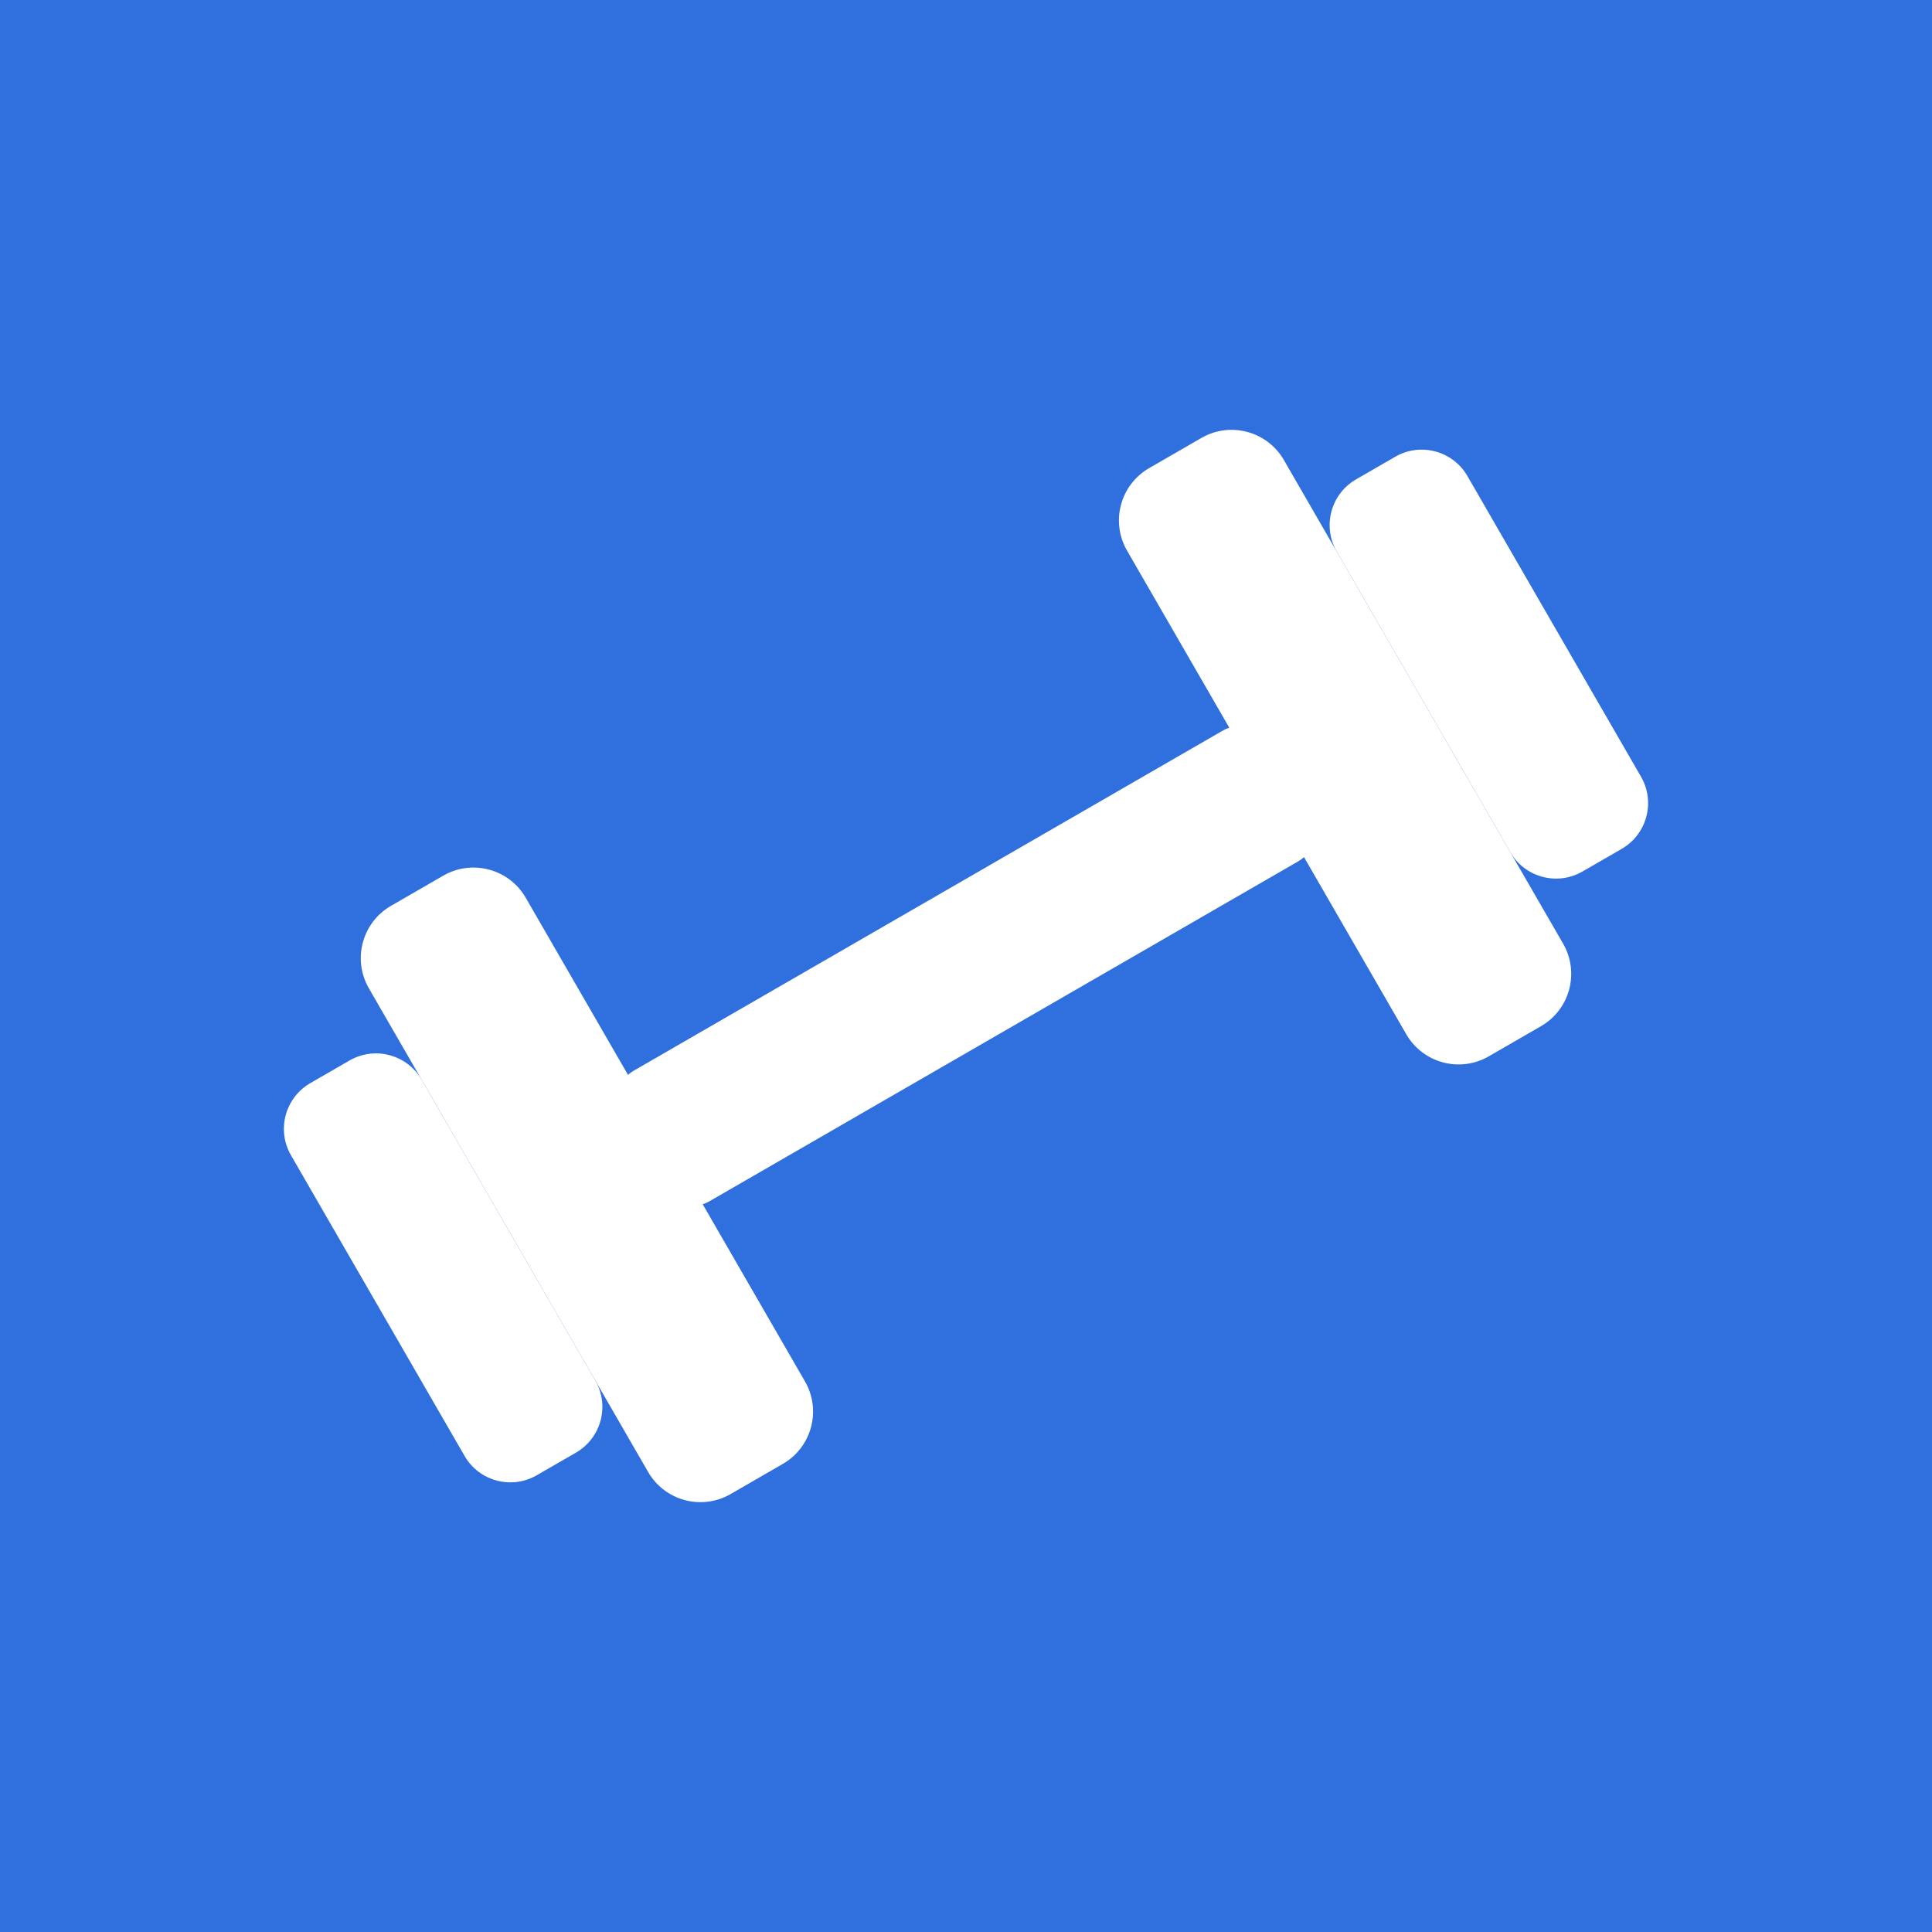
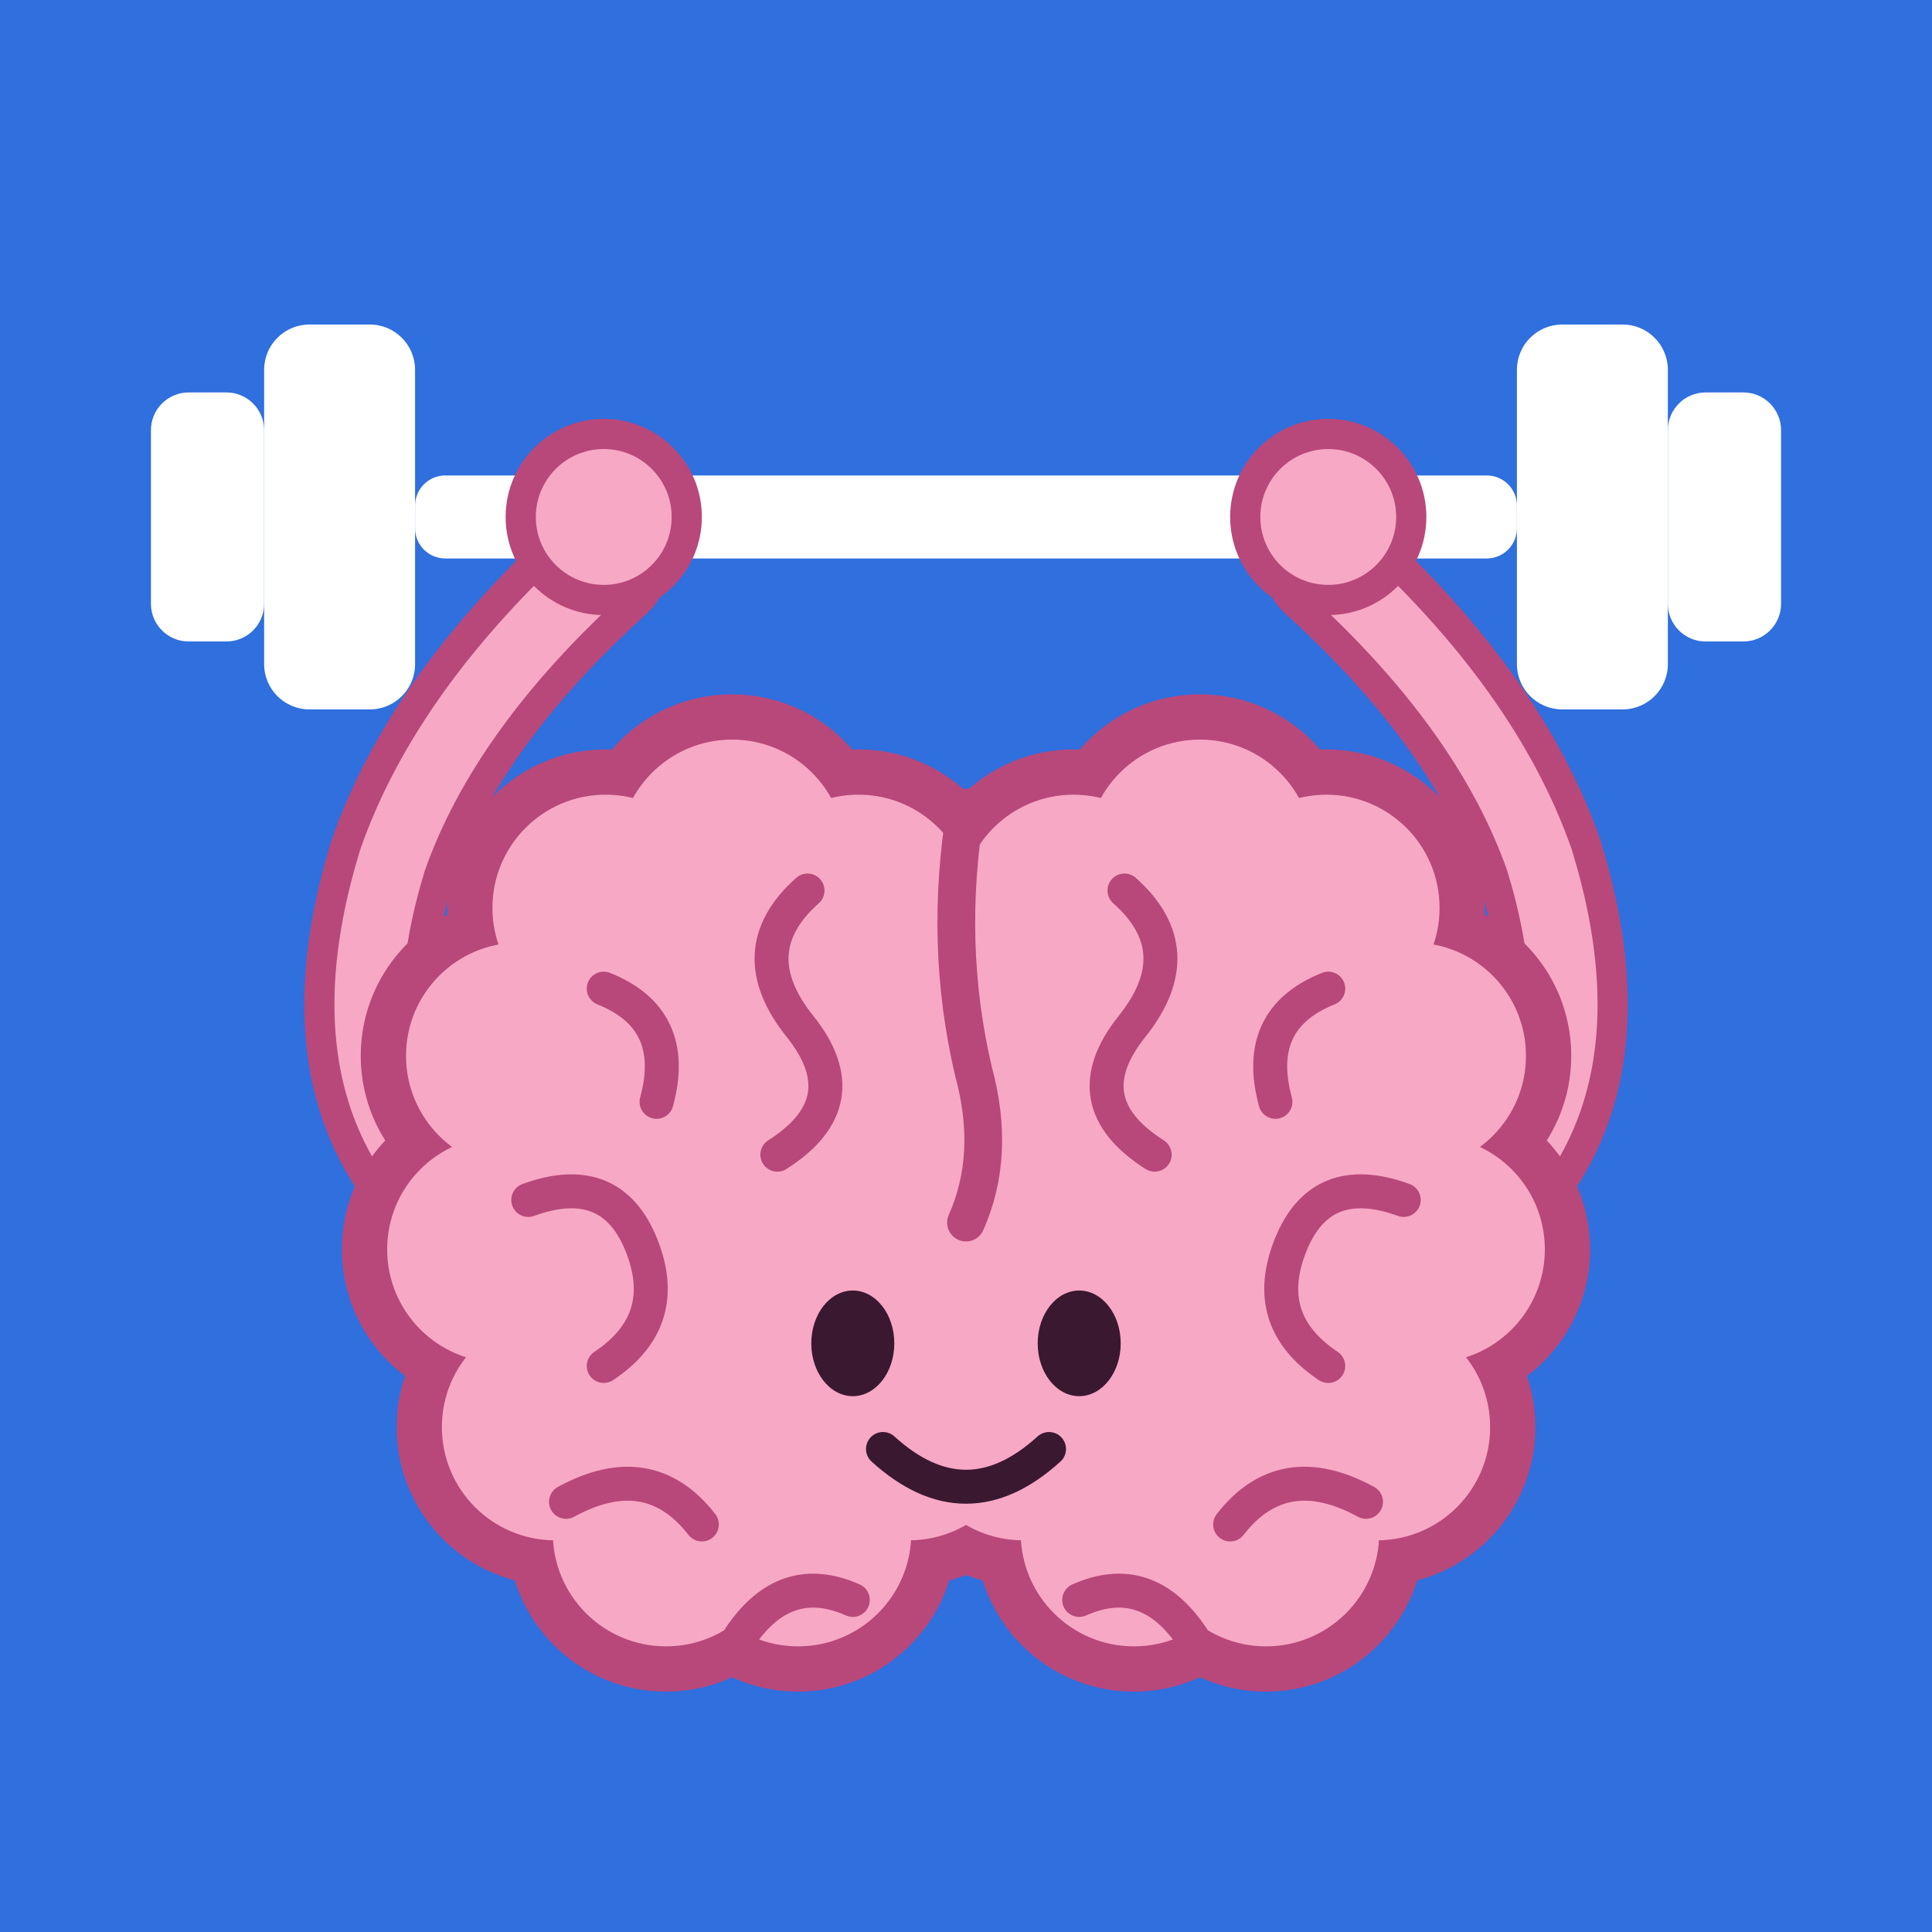
<svg xmlns="http://www.w3.org/2000/svg" viewBox="0 0 512 512" width="512" height="512">
  <rect width="512" height="512" fill="#2f6fde" />
-   <g fill="#fff" transform="rotate(-30 256 256)">
-     <rect x="156" y="236" width="200" height="40" rx="10" />
-     <rect x="116" y="166" width="48" height="180" rx="16" />
-     <rect x="348" y="166" width="48" height="180" rx="16" />
-     <rect x="76" y="196" width="40" height="120" rx="14" />
-     <rect x="396" y="196" width="40" height="120" rx="14" />
+   <g fill="none" stroke="#b8487a" stroke-width="34" stroke-linecap="round" stroke-linejoin="round">
+     <path d="M136 330 Q82 300 104 228 Q118 188 160 150" />
+     <path d="M376 330 Q430 300 408 228 Q394 188 352 150" />
  </g>
+   <g fill="none" stroke="#f7a8c4" stroke-width="18" stroke-linecap="round" stroke-linejoin="round">
+     <path d="M136 330 Q82 300 104 228 Q118 188 160 150" />
+     <path d="M376 330 Q430 300 408 228 Q394 188 352 150" />
+   </g>
+   <g fill="#fff">
+     <rect x="110" y="126" width="292" height="22" rx="8" />
+     <rect x="70" y="86" width="40" height="102" rx="12" />
+     <rect x="40" y="104" width="30" height="66" rx="10" />
+     <rect x="402" y="86" width="40" height="102" rx="12" />
+     <rect x="442" y="104" width="30" height="66" rx="10" />
+   </g>
+   <g fill="#f7a8c4" stroke="#b8487a" stroke-width="8">
+     <circle cx="160" cy="137" r="22" />
+     <circle cx="352" cy="137" r="22" />
+   </g>
+   <g fill="#b8487a">
+     <circle cx="194.0" cy="226.0" r="42" />
+     <circle cx="227.5" cy="240.6" r="42" />
+     <circle cx="250.4" cy="279.8" r="42" />
+     <circle cx="255.4" cy="331.1" r="42" />
+     <circle cx="240.9" cy="378.2" r="42" />
+     <circle cx="211.5" cy="406.3" r="42" />
+     <circle cx="176.5" cy="406.3" r="42" />
+     <circle cx="147.1" cy="378.2" r="42" />
+     <circle cx="132.6" cy="331.1" r="42" />
+     <circle cx="137.6" cy="279.8" r="42" />
+     <circle cx="160.5" cy="240.6" r="42" />
+     <circle cx="318.0" cy="226.0" r="42" />
+     <circle cx="351.5" cy="240.6" r="42" />
+     <circle cx="374.4" cy="279.8" r="42" />
+     <circle cx="379.4" cy="331.1" r="42" />
+     <circle cx="364.9" cy="378.2" r="42" />
+     <circle cx="335.5" cy="406.3" r="42" />
+     <circle cx="300.5" cy="406.3" r="42" />
+     <circle cx="271.1" cy="378.2" r="42" />
+     <circle cx="256.6" cy="331.1" r="42" />
+     <circle cx="261.6" cy="279.8" r="42" />
+     <circle cx="284.5" cy="240.6" r="42" />
+   </g>
+   <g fill="#f7a8c4">
+     <circle cx="194.0" cy="226.0" r="30" />
+     <circle cx="227.5" cy="240.6" r="30" />
+     <circle cx="250.4" cy="279.8" r="30" />
+     <circle cx="255.4" cy="331.1" r="30" />
+     <circle cx="240.9" cy="378.2" r="30" />
+     <circle cx="211.5" cy="406.3" r="30" />
+     <circle cx="176.5" cy="406.3" r="30" />
+     <circle cx="147.1" cy="378.2" r="30" />
+     <circle cx="132.6" cy="331.1" r="30" />
+     <circle cx="137.6" cy="279.8" r="30" />
+     <circle cx="160.5" cy="240.6" r="30" />
+     <circle cx="318.0" cy="226.0" r="30" />
+     <circle cx="351.5" cy="240.6" r="30" />
+     <circle cx="374.4" cy="279.8" r="30" />
+     <circle cx="379.4" cy="331.1" r="30" />
+     <circle cx="364.9" cy="378.2" r="30" />
+     <circle cx="335.5" cy="406.3" r="30" />
+     <circle cx="300.5" cy="406.3" r="30" />
+     <circle cx="271.1" cy="378.2" r="30" />
+     <circle cx="256.6" cy="331.1" r="30" />
+     <circle cx="261.6" cy="279.8" r="30" />
+     <circle cx="284.5" cy="240.6" r="30" />
+     <ellipse cx="194" cy="318" rx="66" ry="96" />
+     <ellipse cx="318" cy="318" rx="66" ry="96" />
+   </g>
+   <path d="M256 214 Q250 250 258 284 Q264 306 256 324" fill="none" stroke="#b8487a" stroke-width="10" stroke-linecap="round" />
+   <g fill="none" stroke="#b8487a" stroke-width="9" stroke-linecap="round">
+     <path d="M214 236 Q196 252 212 272 Q228 292 206 306" />
+     <path d="M160 262 Q180 270 174 292" />
+     <path d="M140 318 Q162 310 170 330 Q178 350 160 362" />
+     <path d="M150 398 Q172 386 186 404" />
+     <path d="M196 434 Q208 416 226 424" />
+     <g transform="translate(512 0) scale(-1 1)">
+       <path d="M214 236 Q196 252 212 272 Q228 292 206 306" />
+       <path d="M160 262 Q180 270 174 292" />
+       <path d="M140 318 Q162 310 170 330 Q178 350 160 362" />
+       <path d="M150 398 Q172 386 186 404" />
+       <path d="M196 434 Q208 416 226 424" />
+     </g>
+   </g>
+   <g fill="#3a1830">
+     <ellipse cx="226" cy="356" rx="11" ry="14" />
+     <ellipse cx="286" cy="356" rx="11" ry="14" />
+   </g>
+   <path d="M234 384 Q256 404 278 384" fill="none" stroke="#3a1830" stroke-width="9" stroke-linecap="round" />
</svg>
